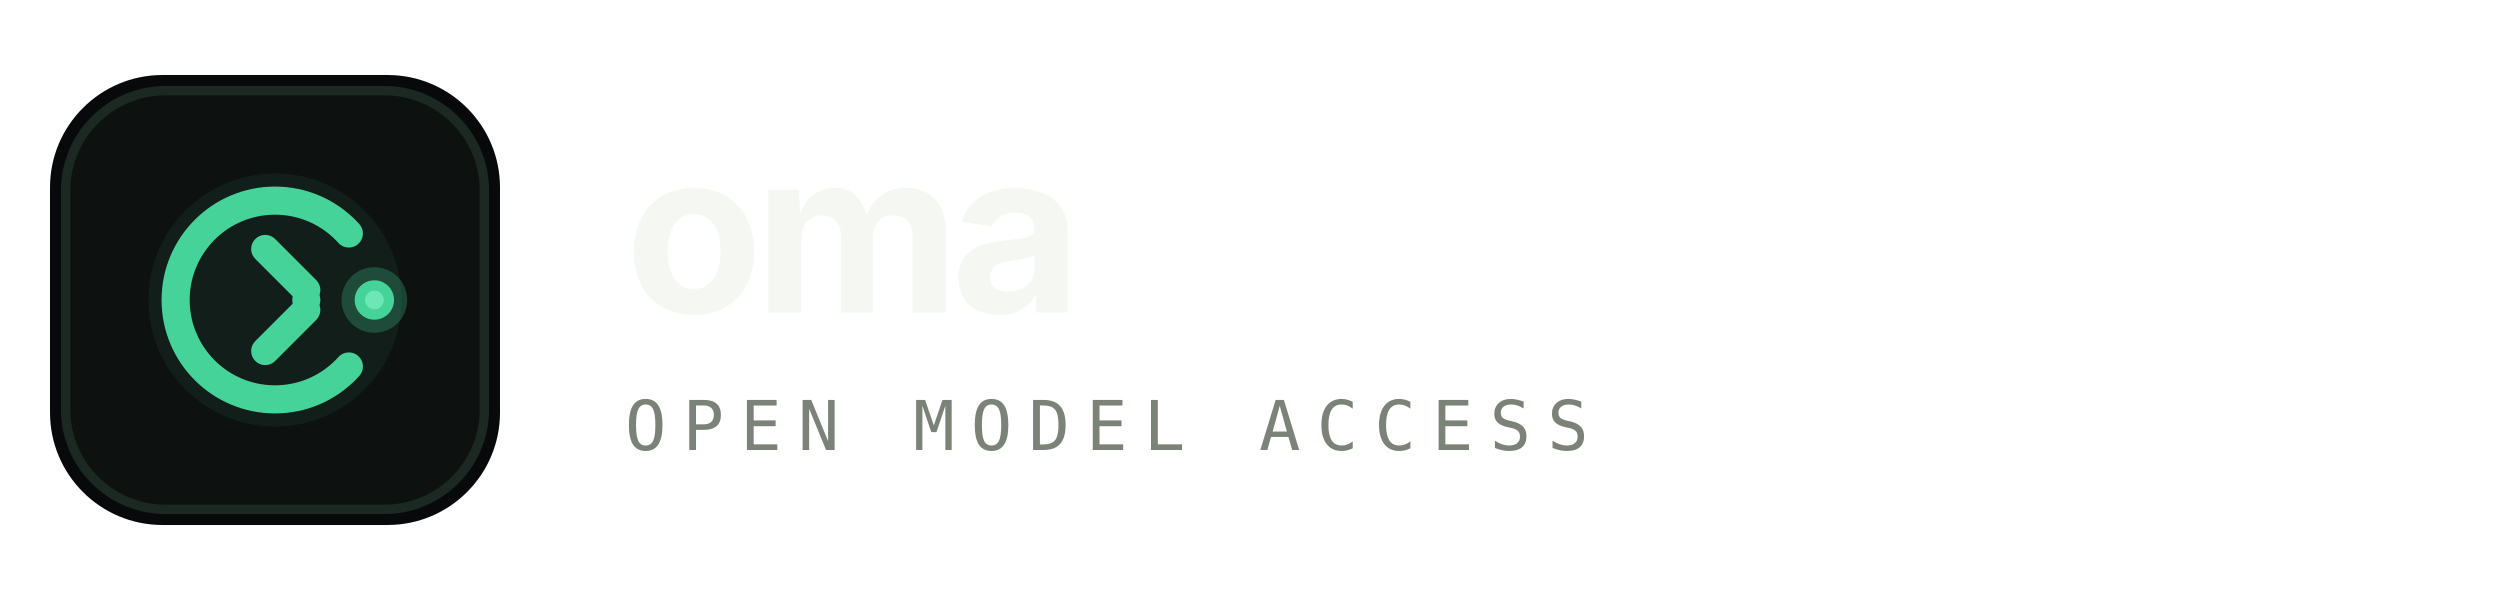
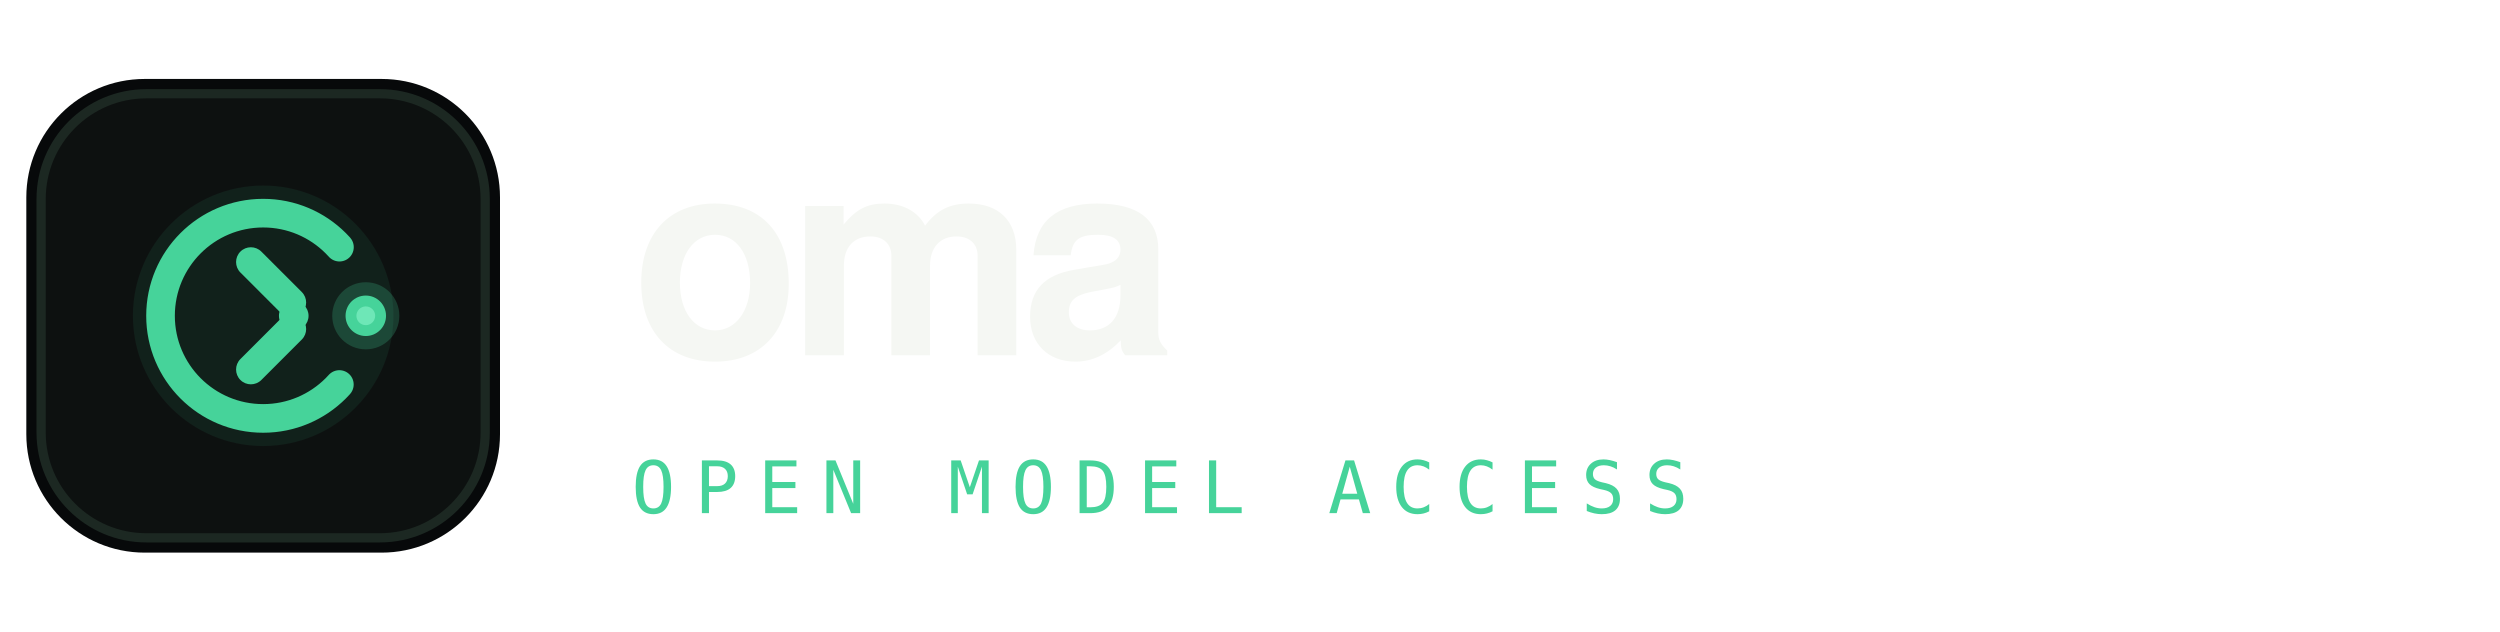
- <svg xmlns="http://www.w3.org/2000/svg" width="400" height="96" viewBox="0 0 400 96" fill="none">
-   <g transform="translate(8 12)">
+ <svg xmlns="http://www.w3.org/2000/svg" viewBox="0 0 380 96" fill="none">
+   <g transform="translate(4 12)">
    <rect width="72" height="72" rx="18" fill="#07090a" />
-     <rect x="2.5" y="2.5" width="67" height="67" rx="16" fill="#0d1110" stroke="#1c2822" stroke-width="1.5" />
+     <rect x="2.25" y="2.25" width="67.5" height="67.5" rx="16" fill="#0d1110" stroke="#1c2822" stroke-width="1.4" />
    <g transform="translate(12 12) scale(1.5)">
-       <circle cx="16" cy="16" r="13.5" fill="#46d39a" opacity="0.07" />
-       <circle cx="16" cy="16" r="10.6" stroke="#46d39a" stroke-width="3" stroke-linecap="round" stroke-dasharray="51.06 15.54" stroke-dashoffset="-7.77" />
-       <rect x="11.2" y="14.5" width="9.2" height="3" rx="1.5" fill="#46d39a" transform="rotate(45 20.4 16)" />
-       <rect x="11.2" y="14.5" width="9.2" height="3" rx="1.5" fill="#46d39a" transform="rotate(-45 20.4 16)" />
-       <circle cx="19.34" cy="16" r="1.5" fill="#46d39a" />
-       <circle cx="26.6" cy="16" r="3.5" fill="#46d39a" opacity="0.25" />
-       <circle cx="26.6" cy="16" r="2.1" fill="#46d39a" />
-       <circle cx="26.6" cy="16" r="1" fill="#6ee7b7" />
+       <circle cx="16" cy="16" r="13.2" fill="#46d39a" opacity="0.08" />
+       <circle cx="16" cy="16" r="10.4" stroke="#46d39a" stroke-width="2.9" stroke-linecap="round" stroke-dasharray="50.1 15.25" stroke-dashoffset="-7.63" />
+       <rect x="11" y="14.5" width="8.8" height="3" rx="1.5" fill="#46d39a" transform="rotate(45 20.2 16)" />
+       <rect x="11" y="14.5" width="8.8" height="3" rx="1.5" fill="#46d39a" transform="rotate(-45 20.2 16)" />
+       <circle cx="19.1" cy="16" r="1.5" fill="#46d39a" />
+       <circle cx="26.4" cy="16" r="3.4" fill="#46d39a" opacity="0.22" />
+       <circle cx="26.4" cy="16" r="2.05" fill="#46d39a" />
+       <circle cx="26.4" cy="16" r="0.95" fill="#6ee7b7" />
    </g>
  </g>
-   <text x="100" y="50" font-family="ui-sans-serif, system-ui, -apple-system, sans-serif" font-weight="700" font-size="36" fill="#f5f7f3" letter-spacing="-1.4">oma</text>
-   <text x="100" y="72" font-family="ui-monospace, SFMono-Regular, Menlo, monospace" font-weight="500" font-size="11" fill="#7b8278" letter-spacing="2.6">OPEN MODEL ACCESS</text>
+   <text x="96" y="54" font-family="ui-sans-serif, system-ui, -apple-system, BlinkMacSystemFont, 'Segoe UI', Helvetica, Arial, sans-serif" font-weight="600" font-size="42" fill="#f5f7f3" letter-spacing="-1.8">oma</text>
+   <text x="96" y="78" font-family="ui-monospace, SFMono-Regular, Menlo, Monaco, Consolas, monospace" font-weight="500" font-size="11" fill="#46d39a" letter-spacing="3">OPEN MODEL ACCESS</text>
</svg>
